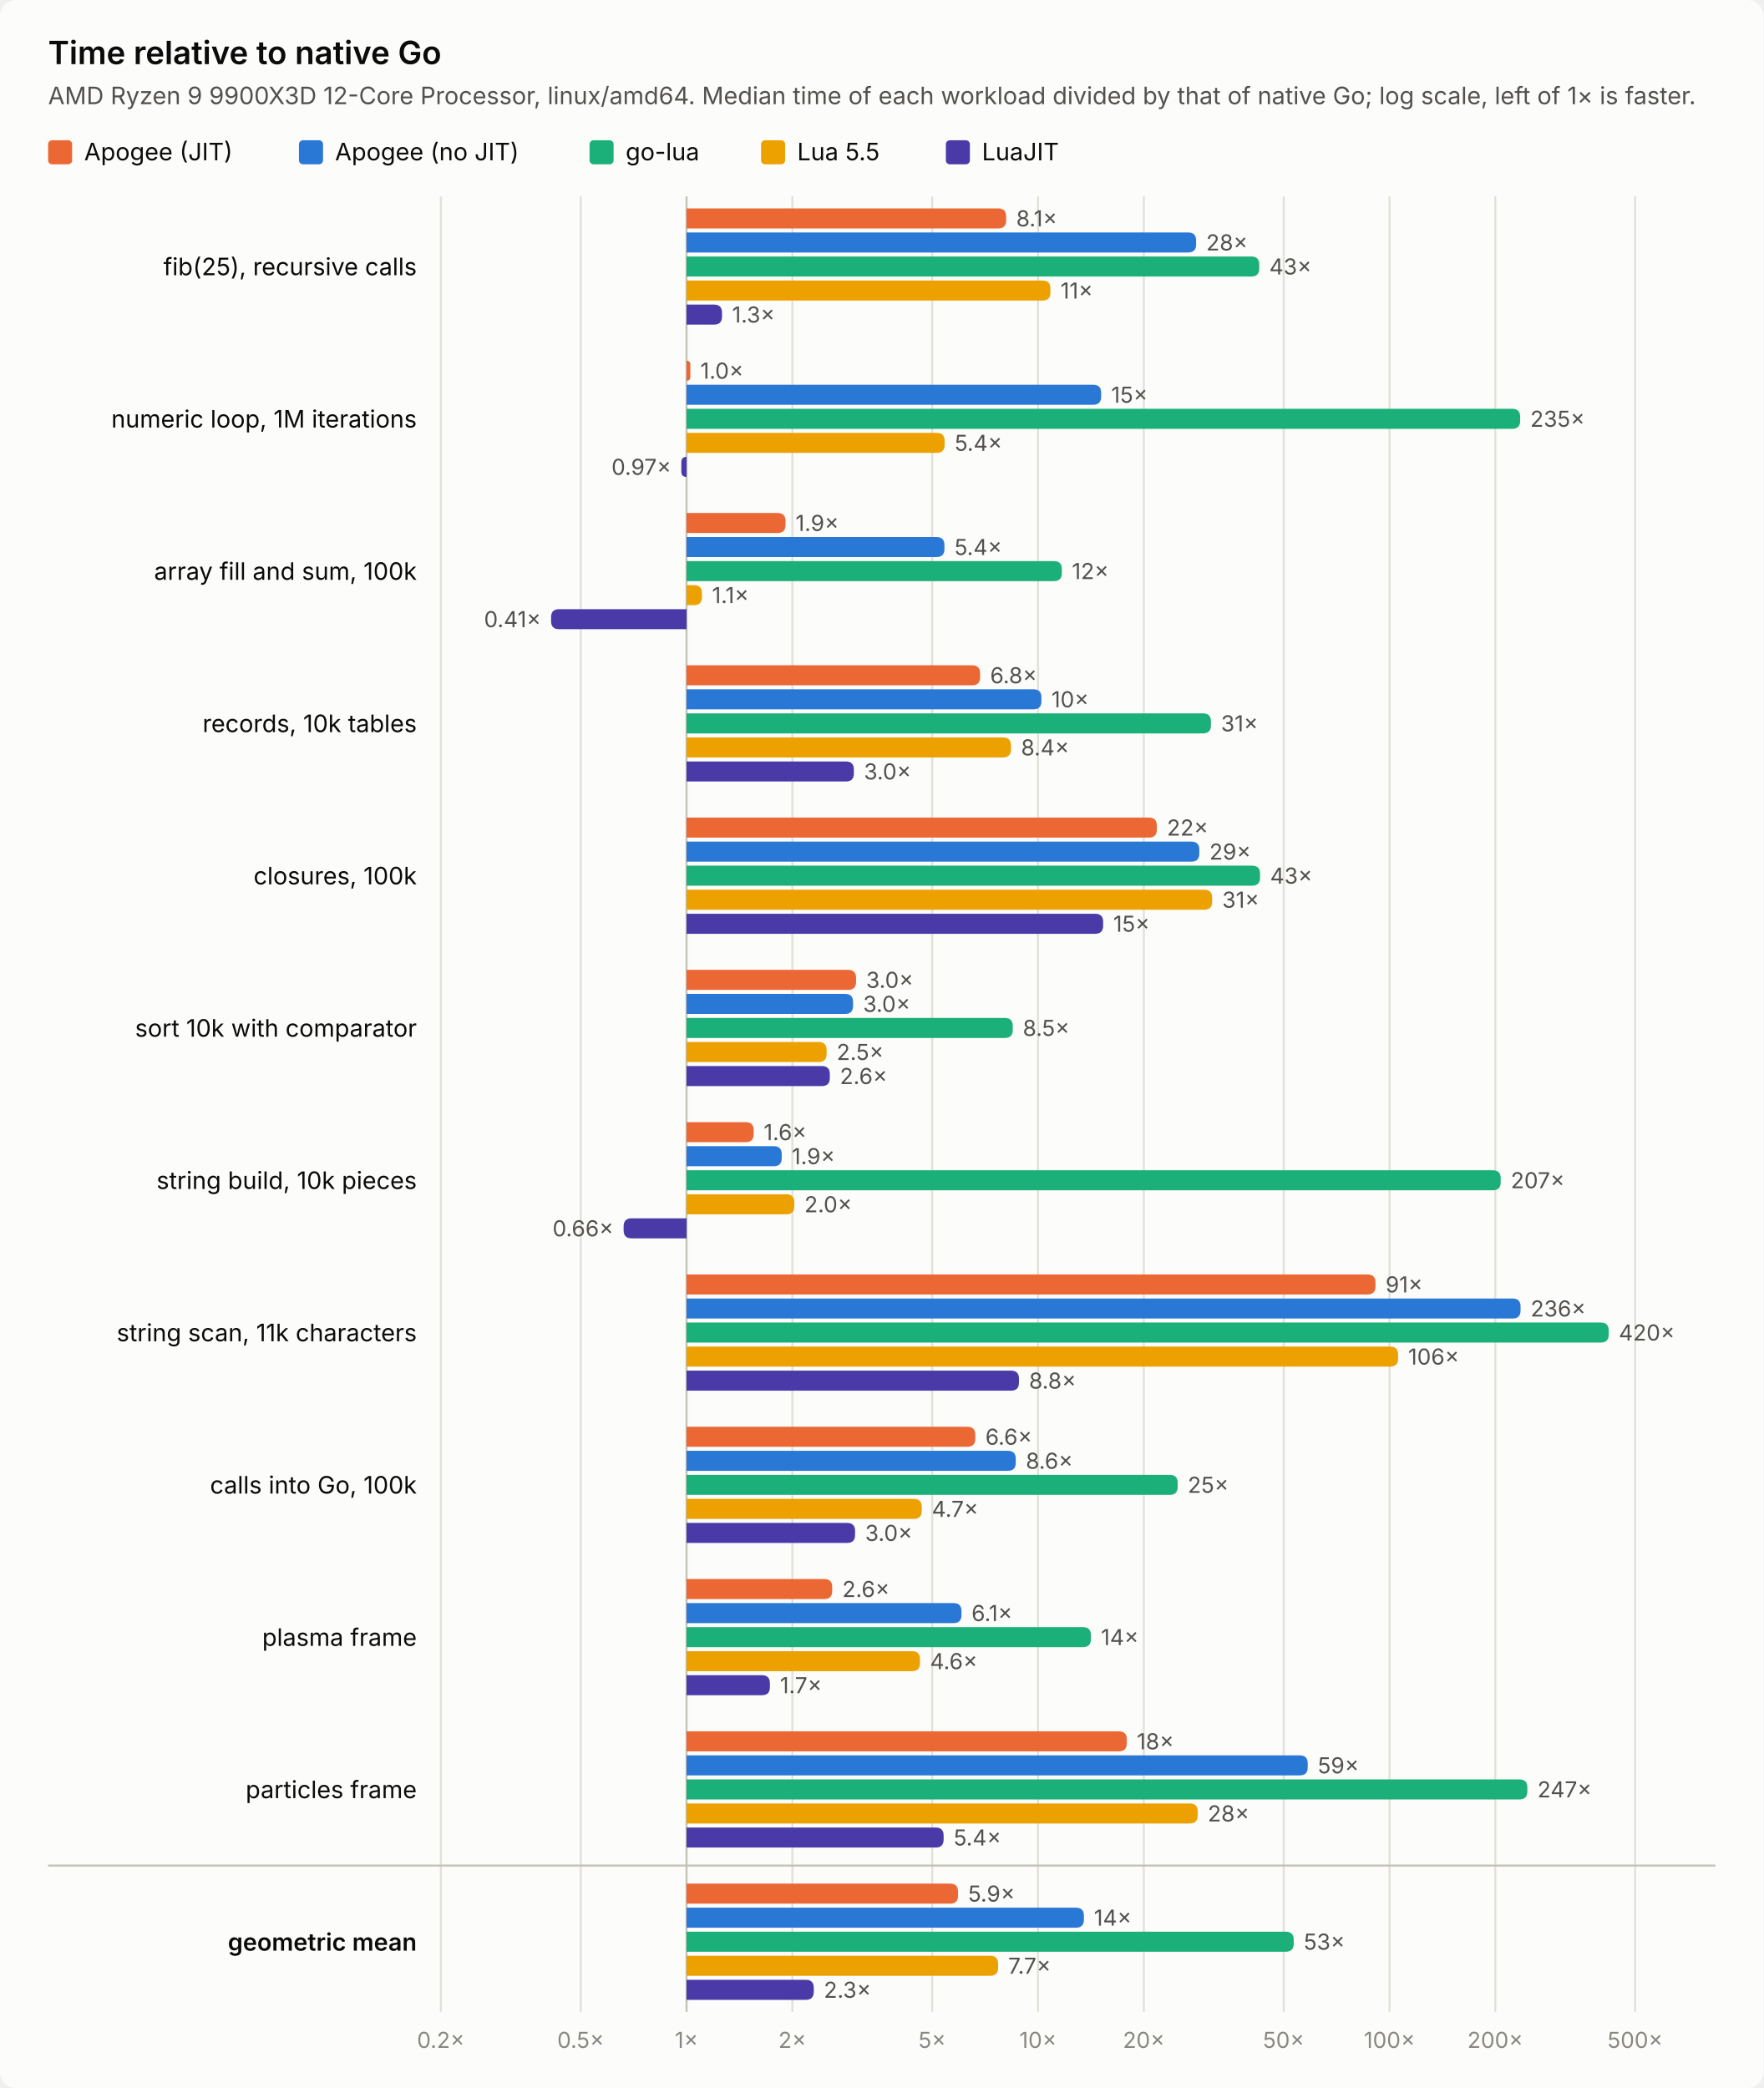
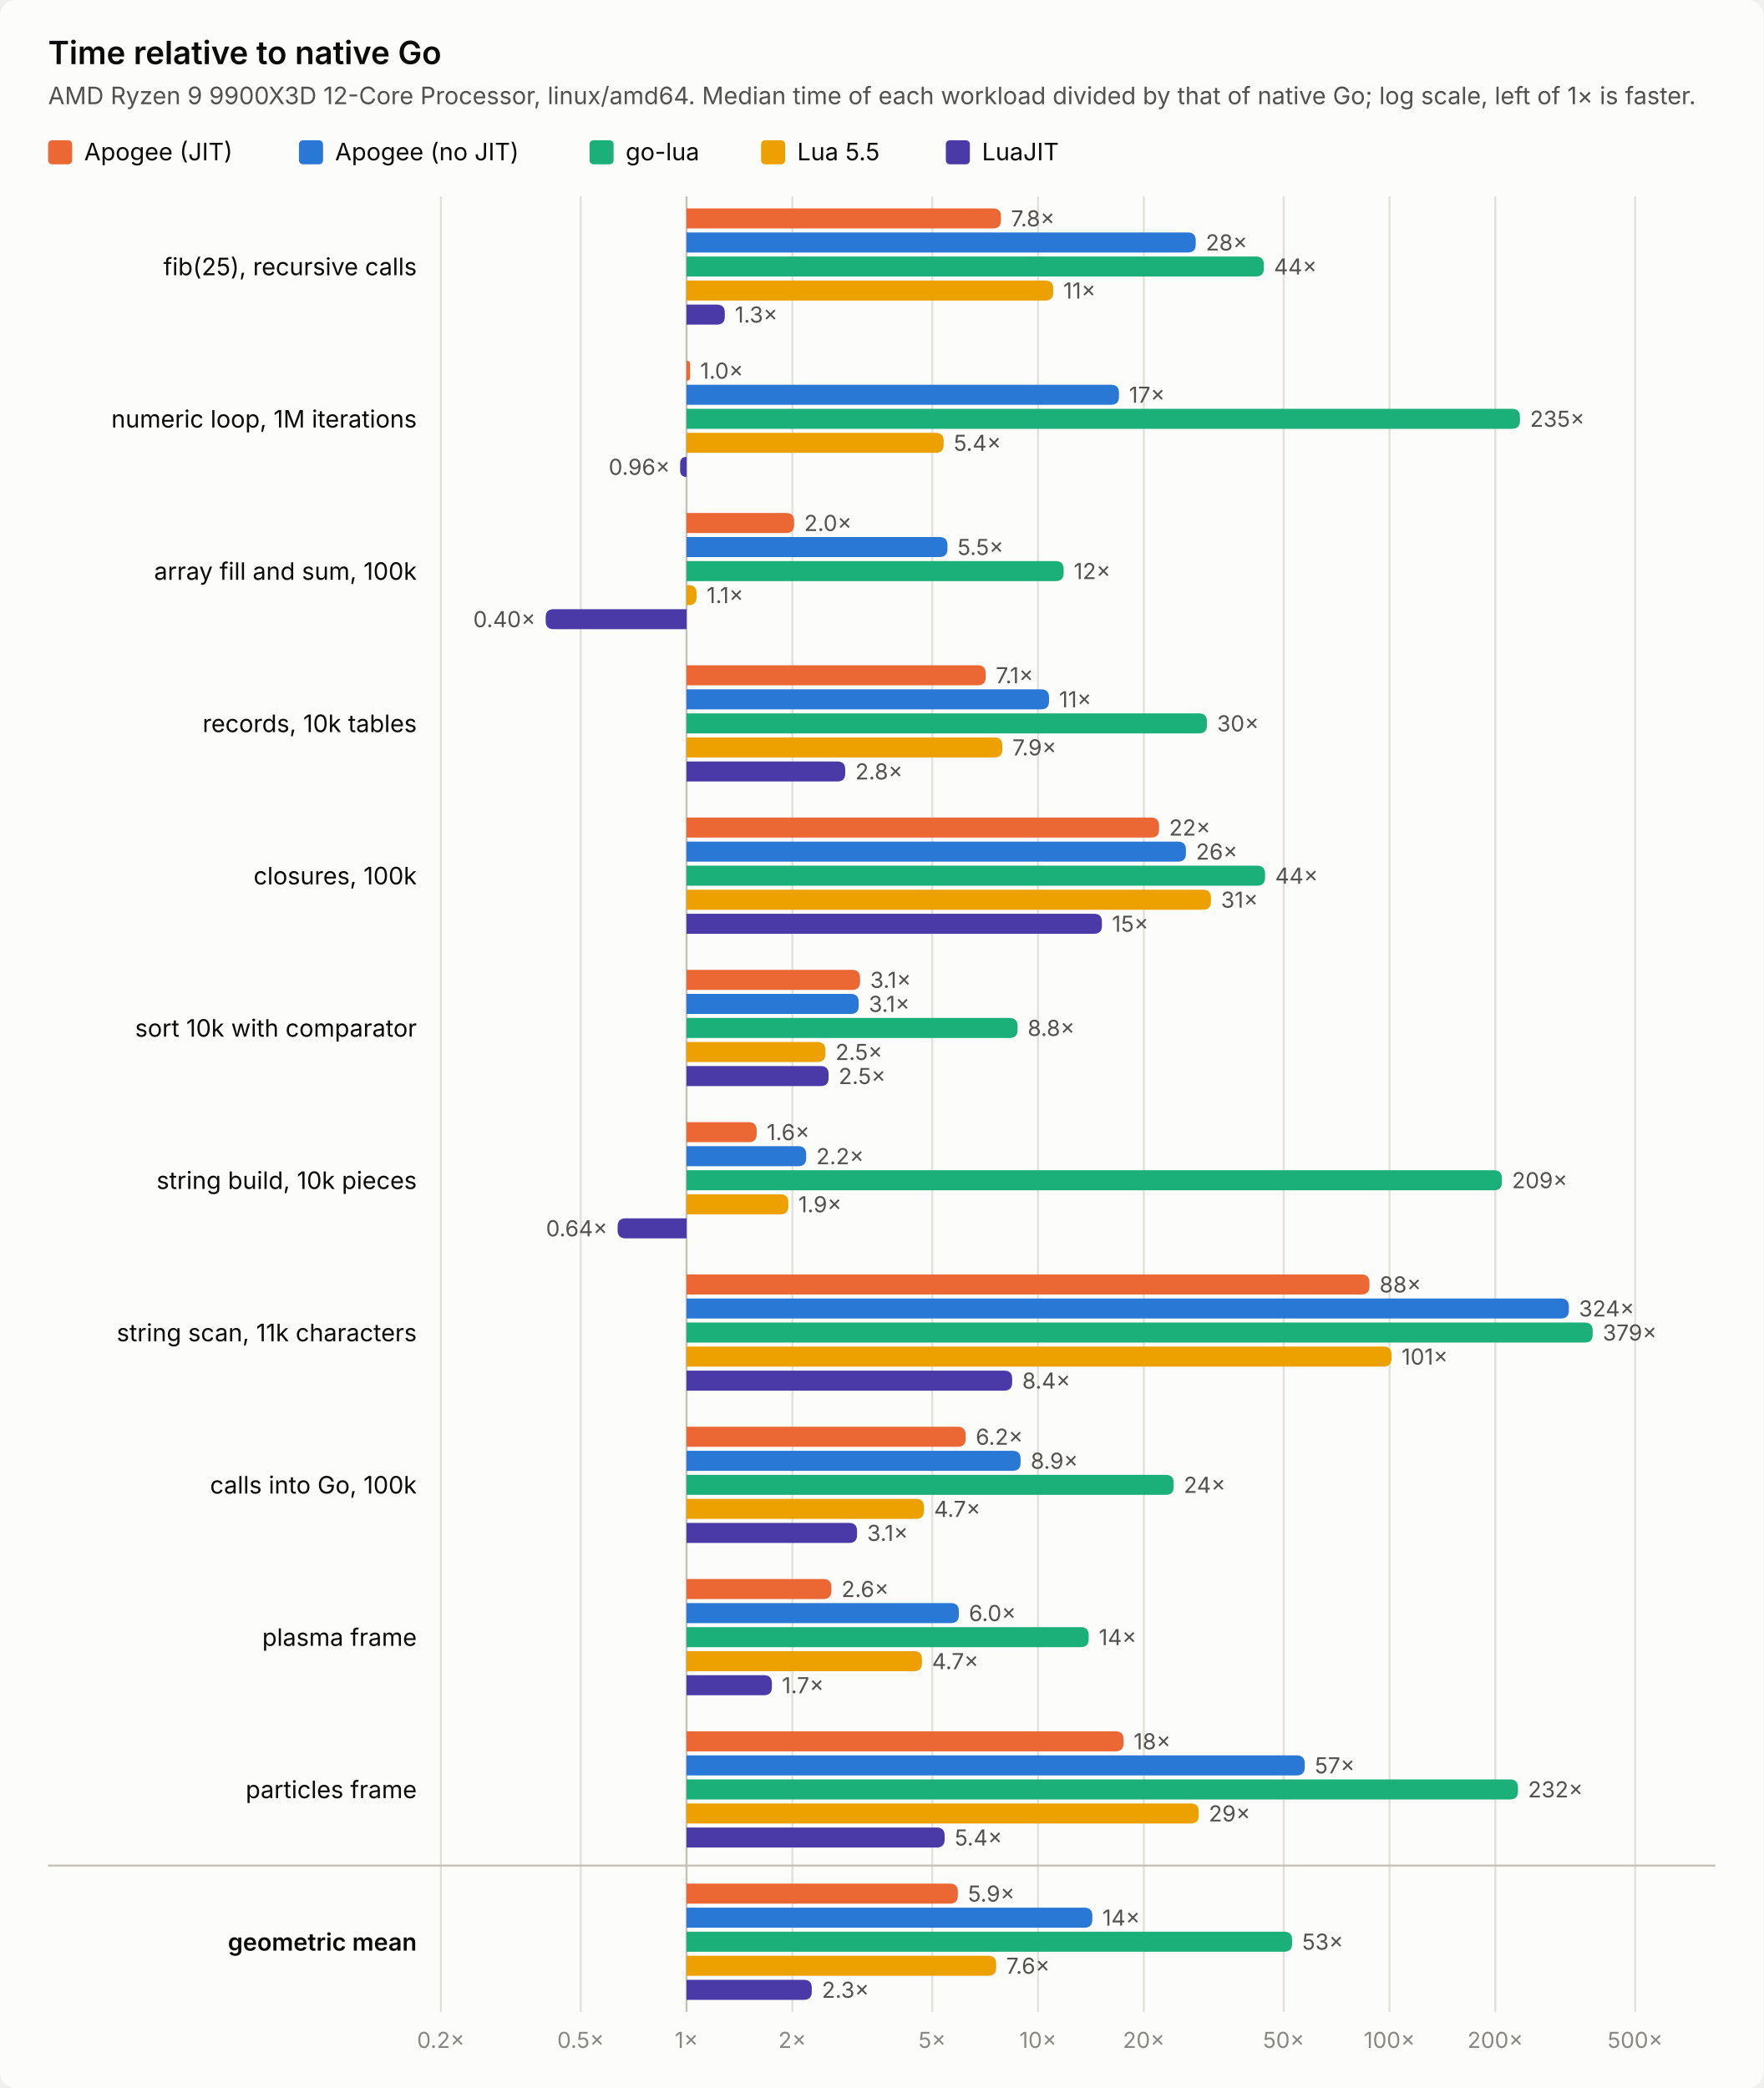
<svg xmlns="http://www.w3.org/2000/svg" viewBox="0 0 880 1042" width="880" height="1042" role="img" aria-labelledby="t d">
  <style>
text { font-family: system-ui, -apple-system, "Segoe UI", sans-serif; }
.bg { fill: #fcfcfb; }
.title { fill: #0b0b0b; font-size: 16px; font-weight: 600; }
.sub { fill: #52514e; font-size: 12px; }
.label { fill: #0b0b0b; font-size: 12px; }
.mean { font-weight: 600; }
.value { fill: #52514e; font-size: 11px; font-variant-numeric: tabular-nums; }
.tick { fill: #898781; font-size: 11px; font-variant-numeric: tabular-nums; }
.grid { stroke: #e1e0d9; stroke-width: 1; }
.base { stroke: #c3c2b7; stroke-width: 1; }
.s0 { fill: #2a78d6; } .s1 { fill: #eb6834; } .s2 { fill: #1baf7a; } .s3 { fill: #eda100; } .s4 { fill: #4a3aa7; }
@media (prefers-color-scheme: dark) {
  .bg { fill: #1a1a19; }
  .title, .label { fill: #ffffff; }
  .sub, .value { fill: #c3c2b7; }
  .grid { stroke: #2c2c2a; }
  .base { stroke: #383835; }
  .s0 { fill: #3987e5; } .s1 { fill: #d95926; } .s2 { fill: #199e70; } .s3 { fill: #c98500; } .s4 { fill: #9085e9; }
}
</style>
  <rect class="bg" width="880" height="1042" rx="8" />
  <text class="title" x="24" y="32">Time relative to native Go</text>
  <text class="sub" x="24" y="52">AMD Ryzen 9 9900X3D 12-Core Processor, linux/amd64. Median time of each workload divided by that of native Go; log scale, left of 1× is faster.</text>
  <rect class="s1" x="24" y="70" width="12" height="12" rx="2" />
  <text class="label" x="42" y="80">Apogee (JIT)</text>
  <rect class="s0" x="149.2" y="70" width="12" height="12" rx="2" />
  <text class="label" x="167.2" y="80">Apogee (no JIT)</text>
  <rect class="s2" x="294.2" y="70" width="12" height="12" rx="2" />
  <text class="label" x="312.2" y="80">go-lua</text>
  <rect class="s3" x="379.8" y="70" width="12" height="12" rx="2" />
  <text class="label" x="397.8" y="80">Lua 5.5</text>
  <rect class="s4" x="472" y="70" width="12" height="12" rx="2" />
  <text class="label" x="490" y="80">LuaJIT</text>
  <line class="grid" x1="220.0" x2="220.0" y1="98" y2="1004" />
  <text class="tick" x="220.0" y="1022" text-anchor="middle">0.2×</text>
  <line class="grid" x1="289.8" x2="289.8" y1="98" y2="1004" />
  <text class="tick" x="289.8" y="1022" text-anchor="middle">0.5×</text>
  <line class="base" x1="342.6" x2="342.6" y1="98" y2="1004" />
  <text class="tick" x="342.6" y="1022" text-anchor="middle">1×</text>
  <line class="grid" x1="395.4" x2="395.4" y1="98" y2="1004" />
  <text class="tick" x="395.4" y="1022" text-anchor="middle">2×</text>
  <line class="grid" x1="465.2" x2="465.2" y1="98" y2="1004" />
  <text class="tick" x="465.2" y="1022" text-anchor="middle">5×</text>
  <line class="grid" x1="518.0" x2="518.0" y1="98" y2="1004" />
  <text class="tick" x="518.0" y="1022" text-anchor="middle">10×</text>
  <line class="grid" x1="570.8" x2="570.8" y1="98" y2="1004" />
  <text class="tick" x="570.8" y="1022" text-anchor="middle">20×</text>
  <line class="grid" x1="640.6" x2="640.6" y1="98" y2="1004" />
  <text class="tick" x="640.6" y="1022" text-anchor="middle">50×</text>
  <line class="grid" x1="693.4" x2="693.4" y1="98" y2="1004" />
  <text class="tick" x="693.4" y="1022" text-anchor="middle">100×</text>
  <line class="grid" x1="746.2" x2="746.2" y1="98" y2="1004" />
  <text class="tick" x="746.2" y="1022" text-anchor="middle">200×</text>
  <line class="grid" x1="816.0" x2="816.0" y1="98" y2="1004" />
  <text class="tick" x="816.0" y="1022" text-anchor="middle">500×</text>
  <text class="label" x="208" y="133.0" text-anchor="end" dominant-baseline="middle">fib(25), recursive calls</text>
-   <path class="s1" d="M342.6 104.0H498.1Q502.1 104.0 502.1 108.0V110.0Q502.1 114.0 498.1 114.0H342.6Z" />
-   <text class="value" x="507.1" y="109.0" text-anchor="start" dominant-baseline="middle">8.1×</text>
-   <path class="s0" d="M342.6 116.0H592.9Q596.9 116.0 596.9 120.0V122.0Q596.9 126.0 592.9 126.0H342.6Z" />
-   <text class="value" x="601.9" y="121.0" text-anchor="start" dominant-baseline="middle">28×</text>
-   <path class="s2" d="M342.6 128.0H624.4Q628.4 128.0 628.4 132.0V134.0Q628.4 138.0 624.4 138.0H342.6Z" />
-   <text class="value" x="633.4" y="133.0" text-anchor="start" dominant-baseline="middle">43×</text>
-   <path class="s3" d="M342.6 140.0H520.2Q524.2 140.0 524.2 144.0V146.0Q524.2 150.0 520.2 150.0H342.6Z" />
-   <text class="value" x="529.2" y="145.0" text-anchor="start" dominant-baseline="middle">11×</text>
-   <path class="s4" d="M342.6 152.0H356.3Q360.3 152.0 360.3 156.0V158.0Q360.3 162.0 356.3 162.0H342.6Z" />
-   <text class="value" x="365.3" y="157.0" text-anchor="start" dominant-baseline="middle">1.3×</text>
+   <path class="s1" d="M342.6 104.0H495.5Q499.5 104.0 499.5 108.0V110.0Q499.5 114.0 495.5 114.0H342.6Z" />
+   <text class="value" x="504.5" y="109.0" text-anchor="start" dominant-baseline="middle">7.8×</text>
+   <path class="s0" d="M342.6 116.0H592.7Q596.7 116.0 596.7 120.0V122.0Q596.7 126.0 592.7 126.0H342.6Z" />
+   <text class="value" x="601.7" y="121.0" text-anchor="start" dominant-baseline="middle">28×</text>
+   <path class="s2" d="M342.6 128.0H626.7Q630.7 128.0 630.7 132.0V134.0Q630.7 138.0 626.7 138.0H342.6Z" />
+   <text class="value" x="635.7" y="133.0" text-anchor="start" dominant-baseline="middle">44×</text>
+   <path class="s3" d="M342.6 140.0H521.6Q525.6 140.0 525.6 144.0V146.0Q525.6 150.0 521.6 150.0H342.6Z" />
+   <text class="value" x="530.6" y="145.0" text-anchor="start" dominant-baseline="middle">11×</text>
+   <path class="s4" d="M342.6 152.0H357.7Q361.7 152.0 361.7 156.0V158.0Q361.7 162.0 357.7 162.0H342.6Z" />
+   <text class="value" x="366.7" y="157.0" text-anchor="start" dominant-baseline="middle">1.3×</text>
  <text class="label" x="208" y="209.0" text-anchor="end" dominant-baseline="middle">numeric loop, 1M iterations</text>
-   <path class="s1" d="M342.6 180.0H342.6Q344.5 180.0 344.5 181.9V188.1Q344.5 190.0 342.6 190.0H342.6Z" />
-   <text class="value" x="349.5" y="185.0" text-anchor="start" dominant-baseline="middle">1.0×</text>
-   <path class="s0" d="M342.6 192.0H545.5Q549.5 192.0 549.5 196.0V198.0Q549.5 202.0 545.5 202.0H342.6Z" />
-   <text class="value" x="554.5" y="197.0" text-anchor="start" dominant-baseline="middle">15×</text>
-   <path class="s2" d="M342.6 204.0H754.6Q758.6 204.0 758.6 208.0V210.0Q758.6 214.0 754.6 214.0H342.6Z" />
-   <text class="value" x="763.6" y="209.0" text-anchor="start" dominant-baseline="middle">235×</text>
-   <path class="s3" d="M342.6 216.0H467.4Q471.4 216.0 471.4 220.0V222.0Q471.4 226.0 467.4 226.0H342.6Z" />
-   <text class="value" x="476.4" y="221.0" text-anchor="start" dominant-baseline="middle">5.4×</text>
-   <path class="s4" d="M342.6 228.0H342.6Q340.0 228.0 340.0 230.6V235.4Q340.0 238.0 342.6 238.0H342.6Z" />
-   <text class="value" x="335.0" y="233.0" text-anchor="end" dominant-baseline="middle">0.97×</text>
+   <path class="s1" d="M342.6 180.0H342.6Q344.4 180.0 344.4 181.8V188.2Q344.4 190.0 342.6 190.0H342.6Z" />
+   <text class="value" x="349.4" y="185.0" text-anchor="start" dominant-baseline="middle">1.0×</text>
+   <path class="s0" d="M342.6 192.0H554.4Q558.4 192.0 558.4 196.0V198.0Q558.4 202.0 554.4 202.0H342.6Z" />
+   <text class="value" x="563.4" y="197.0" text-anchor="start" dominant-baseline="middle">17×</text>
+   <path class="s2" d="M342.6 204.0H754.5Q758.5 204.0 758.5 208.0V210.0Q758.5 214.0 754.5 214.0H342.6Z" />
+   <text class="value" x="763.5" y="209.0" text-anchor="start" dominant-baseline="middle">235×</text>
+   <path class="s3" d="M342.6 216.0H466.9Q470.9 216.0 470.9 220.0V222.0Q470.9 226.0 466.9 226.0H342.6Z" />
+   <text class="value" x="475.9" y="221.0" text-anchor="start" dominant-baseline="middle">5.4×</text>
+   <path class="s4" d="M342.6 228.0H342.6Q339.4 228.0 339.4 231.2V234.8Q339.4 238.0 342.6 238.0H342.6Z" />
+   <text class="value" x="334.4" y="233.0" text-anchor="end" dominant-baseline="middle">0.96×</text>
  <text class="label" x="208" y="285.0" text-anchor="end" dominant-baseline="middle">array fill and sum, 100k</text>
-   <path class="s1" d="M342.6 256.0H388.0Q392.0 256.0 392.0 260.0V262.0Q392.0 266.0 388.0 266.0H342.6Z" />
-   <text class="value" x="397.0" y="261.0" text-anchor="start" dominant-baseline="middle">1.9×</text>
-   <path class="s0" d="M342.6 268.0H467.3Q471.3 268.0 471.3 272.0V274.0Q471.3 278.0 467.3 278.0H342.6Z" />
-   <text class="value" x="476.3" y="273.0" text-anchor="start" dominant-baseline="middle">5.4×</text>
-   <path class="s2" d="M342.6 280.0H525.9Q529.9 280.0 529.9 284.0V286.0Q529.9 290.0 525.9 290.0H342.6Z" />
-   <text class="value" x="534.9" y="285.0" text-anchor="start" dominant-baseline="middle">12×</text>
-   <path class="s3" d="M342.6 292.0H346.3Q350.3 292.0 350.3 296.0V298.0Q350.3 302.0 346.3 302.0H342.6Z" />
-   <text class="value" x="355.3" y="297.0" text-anchor="start" dominant-baseline="middle">1.1×</text>
-   <path class="s4" d="M342.6 304.0H279.0Q275.0 304.0 275.0 308.0V310.0Q275.0 314.0 279.0 314.0H342.6Z" />
-   <text class="value" x="270.0" y="309.0" text-anchor="end" dominant-baseline="middle">0.41×</text>
+   <path class="s1" d="M342.6 256.0H392.3Q396.3 256.0 396.3 260.0V262.0Q396.3 266.0 392.3 266.0H342.6Z" />
+   <text class="value" x="401.3" y="261.0" text-anchor="start" dominant-baseline="middle">2.0×</text>
+   <path class="s0" d="M342.6 268.0H468.8Q472.8 268.0 472.8 272.0V274.0Q472.8 278.0 468.8 278.0H342.6Z" />
+   <text class="value" x="477.8" y="273.0" text-anchor="start" dominant-baseline="middle">5.5×</text>
+   <path class="s2" d="M342.6 280.0H526.8Q530.8 280.0 530.8 284.0V286.0Q530.8 290.0 526.8 290.0H342.6Z" />
+   <text class="value" x="535.8" y="285.0" text-anchor="start" dominant-baseline="middle">12×</text>
+   <path class="s3" d="M342.6 292.0H343.6Q347.6 292.0 347.6 296.0V298.0Q347.6 302.0 343.6 302.0H342.6Z" />
+   <text class="value" x="352.6" y="297.0" text-anchor="start" dominant-baseline="middle">1.1×</text>
+   <path class="s4" d="M342.6 304.0H276.3Q272.3 304.0 272.3 308.0V310.0Q272.3 314.0 276.3 314.0H342.6Z" />
+   <text class="value" x="267.3" y="309.0" text-anchor="end" dominant-baseline="middle">0.40×</text>
  <text class="label" x="208" y="361.0" text-anchor="end" dominant-baseline="middle">records, 10k tables</text>
-   <path class="s1" d="M342.6 332.0H485.1Q489.1 332.0 489.1 336.0V338.0Q489.1 342.0 485.1 342.0H342.6Z" />
-   <text class="value" x="494.1" y="337.0" text-anchor="start" dominant-baseline="middle">6.8×</text>
-   <path class="s0" d="M342.6 344.0H515.7Q519.7 344.0 519.7 348.0V350.0Q519.7 354.0 515.7 354.0H342.6Z" />
-   <text class="value" x="524.7" y="349.0" text-anchor="start" dominant-baseline="middle">10×</text>
-   <path class="s2" d="M342.6 356.0H600.3Q604.3 356.0 604.3 360.0V362.0Q604.3 366.0 600.3 366.0H342.6Z" />
-   <text class="value" x="609.3" y="361.0" text-anchor="start" dominant-baseline="middle">31×</text>
-   <path class="s3" d="M342.6 368.0H500.5Q504.5 368.0 504.5 372.0V374.0Q504.5 378.0 500.5 378.0H342.6Z" />
-   <text class="value" x="509.5" y="373.0" text-anchor="start" dominant-baseline="middle">8.4×</text>
-   <path class="s4" d="M342.6 380.0H422.1Q426.1 380.0 426.1 384.0V386.0Q426.1 390.0 422.1 390.0H342.6Z" />
-   <text class="value" x="431.1" y="385.0" text-anchor="start" dominant-baseline="middle">3.0×</text>
+   <path class="s1" d="M342.6 332.0H487.9Q491.9 332.0 491.9 336.0V338.0Q491.9 342.0 487.9 342.0H342.6Z" />
+   <text class="value" x="496.9" y="337.0" text-anchor="start" dominant-baseline="middle">7.1×</text>
+   <path class="s0" d="M342.6 344.0H519.5Q523.5 344.0 523.5 348.0V350.0Q523.5 354.0 519.5 354.0H342.6Z" />
+   <text class="value" x="528.5" y="349.0" text-anchor="start" dominant-baseline="middle">11×</text>
+   <path class="s2" d="M342.6 356.0H598.3Q602.3 356.0 602.3 360.0V362.0Q602.3 366.0 598.3 366.0H342.6Z" />
+   <text class="value" x="607.3" y="361.0" text-anchor="start" dominant-baseline="middle">30×</text>
+   <path class="s3" d="M342.6 368.0H496.2Q500.2 368.0 500.2 372.0V374.0Q500.2 378.0 496.2 378.0H342.6Z" />
+   <text class="value" x="505.2" y="373.0" text-anchor="start" dominant-baseline="middle">7.9×</text>
+   <path class="s4" d="M342.6 380.0H417.8Q421.8 380.0 421.8 384.0V386.0Q421.8 390.0 417.8 390.0H342.6Z" />
+   <text class="value" x="426.8" y="385.0" text-anchor="start" dominant-baseline="middle">2.8×</text>
  <text class="label" x="208" y="437.0" text-anchor="end" dominant-baseline="middle">closures, 100k</text>
-   <path class="s1" d="M342.6 408.0H573.3Q577.3 408.0 577.3 412.0V414.0Q577.3 418.0 573.3 418.0H342.6Z" />
-   <text class="value" x="582.3" y="413.0" text-anchor="start" dominant-baseline="middle">22×</text>
-   <path class="s0" d="M342.6 420.0H594.5Q598.5 420.0 598.5 424.0V426.0Q598.5 430.0 594.5 430.0H342.6Z" />
-   <text class="value" x="603.5" y="425.0" text-anchor="start" dominant-baseline="middle">29×</text>
-   <path class="s2" d="M342.6 432.0H624.8Q628.8 432.0 628.8 436.0V438.0Q628.8 442.0 624.8 442.0H342.6Z" />
-   <text class="value" x="633.8" y="437.0" text-anchor="start" dominant-baseline="middle">43×</text>
-   <path class="s3" d="M342.6 444.0H600.9Q604.9 444.0 604.9 448.0V450.0Q604.9 454.0 600.9 454.0H342.6Z" />
-   <text class="value" x="609.9" y="449.0" text-anchor="start" dominant-baseline="middle">31×</text>
-   <path class="s4" d="M342.6 456.0H546.5Q550.5 456.0 550.5 460.0V462.0Q550.5 466.0 546.5 466.0H342.6Z" />
-   <text class="value" x="555.5" y="461.0" text-anchor="start" dominant-baseline="middle">15×</text>
+   <path class="s1" d="M342.6 408.0H574.4Q578.4 408.0 578.4 412.0V414.0Q578.4 418.0 574.4 418.0H342.6Z" />
+   <text class="value" x="583.4" y="413.0" text-anchor="start" dominant-baseline="middle">22×</text>
+   <path class="s0" d="M342.6 420.0H587.8Q591.8 420.0 591.8 424.0V426.0Q591.8 430.0 587.8 430.0H342.6Z" />
+   <text class="value" x="596.8" y="425.0" text-anchor="start" dominant-baseline="middle">26×</text>
+   <path class="s2" d="M342.6 432.0H627.3Q631.3 432.0 631.3 436.0V438.0Q631.3 442.0 627.3 442.0H342.6Z" />
+   <text class="value" x="636.3" y="437.0" text-anchor="start" dominant-baseline="middle">44×</text>
+   <path class="s3" d="M342.6 444.0H600.3Q604.3 444.0 604.3 448.0V450.0Q604.3 454.0 600.3 454.0H342.6Z" />
+   <text class="value" x="609.3" y="449.0" text-anchor="start" dominant-baseline="middle">31×</text>
+   <path class="s4" d="M342.6 456.0H545.9Q549.9 456.0 549.9 460.0V462.0Q549.9 466.0 545.9 466.0H342.6Z" />
+   <text class="value" x="554.9" y="461.0" text-anchor="start" dominant-baseline="middle">15×</text>
  <text class="label" x="208" y="513.0" text-anchor="end" dominant-baseline="middle">sort 10k with comparator</text>
-   <path class="s1" d="M342.6 484.0H423.2Q427.2 484.0 427.2 488.0V490.0Q427.2 494.0 423.2 494.0H342.6Z" />
-   <text class="value" x="432.2" y="489.0" text-anchor="start" dominant-baseline="middle">3.0×</text>
-   <path class="s0" d="M342.6 496.0H421.7Q425.7 496.0 425.7 500.0V502.0Q425.7 506.0 421.7 506.0H342.6Z" />
-   <text class="value" x="430.7" y="501.0" text-anchor="start" dominant-baseline="middle">3.0×</text>
-   <path class="s2" d="M342.6 508.0H501.4Q505.4 508.0 505.4 512.0V514.0Q505.4 518.0 501.4 518.0H342.6Z" />
-   <text class="value" x="510.4" y="513.0" text-anchor="start" dominant-baseline="middle">8.5×</text>
-   <path class="s3" d="M342.6 520.0H408.5Q412.5 520.0 412.5 524.0V526.0Q412.5 530.0 408.5 530.0H342.6Z" />
-   <text class="value" x="417.5" y="525.0" text-anchor="start" dominant-baseline="middle">2.5×</text>
-   <path class="s4" d="M342.6 532.0H410.1Q414.1 532.0 414.1 536.0V538.0Q414.1 542.0 410.1 542.0H342.6Z" />
-   <text class="value" x="419.1" y="537.0" text-anchor="start" dominant-baseline="middle">2.6×</text>
+   <path class="s1" d="M342.6 484.0H425.2Q429.2 484.0 429.2 488.0V490.0Q429.2 494.0 425.2 494.0H342.6Z" />
+   <text class="value" x="434.2" y="489.0" text-anchor="start" dominant-baseline="middle">3.1×</text>
+   <path class="s0" d="M342.6 496.0H424.5Q428.5 496.0 428.5 500.0V502.0Q428.5 506.0 424.5 506.0H342.6Z" />
+   <text class="value" x="433.5" y="501.0" text-anchor="start" dominant-baseline="middle">3.1×</text>
+   <path class="s2" d="M342.6 508.0H503.8Q507.8 508.0 507.8 512.0V514.0Q507.8 518.0 503.8 518.0H342.6Z" />
+   <text class="value" x="512.8" y="513.0" text-anchor="start" dominant-baseline="middle">8.8×</text>
+   <path class="s3" d="M342.6 520.0H407.9Q411.9 520.0 411.9 524.0V526.0Q411.9 530.0 407.9 530.0H342.6Z" />
+   <text class="value" x="416.9" y="525.0" text-anchor="start" dominant-baseline="middle">2.5×</text>
+   <path class="s4" d="M342.6 532.0H409.5Q413.5 532.0 413.5 536.0V538.0Q413.5 542.0 409.5 542.0H342.6Z" />
+   <text class="value" x="418.5" y="537.0" text-anchor="start" dominant-baseline="middle">2.5×</text>
  <text class="label" x="208" y="589.0" text-anchor="end" dominant-baseline="middle">string build, 10k pieces</text>
-   <path class="s1" d="M342.6 560.0H372.1Q376.1 560.0 376.1 564.0V566.0Q376.1 570.0 372.1 570.0H342.6Z" />
-   <text class="value" x="381.1" y="565.0" text-anchor="start" dominant-baseline="middle">1.6×</text>
-   <path class="s0" d="M342.6 572.0H386.1Q390.1 572.0 390.1 576.0V578.0Q390.1 582.0 386.1 582.0H342.6Z" />
-   <text class="value" x="395.1" y="577.0" text-anchor="start" dominant-baseline="middle">1.9×</text>
-   <path class="s2" d="M342.6 584.0H744.9Q748.9 584.0 748.9 588.0V590.0Q748.9 594.0 744.9 594.0H342.6Z" />
-   <text class="value" x="753.9" y="589.0" text-anchor="start" dominant-baseline="middle">207×</text>
-   <path class="s3" d="M342.6 596.0H392.4Q396.4 596.0 396.4 600.0V602.0Q396.4 606.0 392.4 606.0H342.6Z" />
-   <text class="value" x="401.4" y="601.0" text-anchor="start" dominant-baseline="middle">2.0×</text>
-   <path class="s4" d="M342.6 608.0H315.2Q311.2 608.0 311.2 612.0V614.0Q311.2 618.0 315.2 618.0H342.6Z" />
-   <text class="value" x="306.2" y="613.0" text-anchor="end" dominant-baseline="middle">0.66×</text>
+   <path class="s1" d="M342.6 560.0H373.6Q377.6 560.0 377.6 564.0V566.0Q377.6 570.0 373.6 570.0H342.6Z" />
+   <text class="value" x="382.6" y="565.0" text-anchor="start" dominant-baseline="middle">1.6×</text>
+   <path class="s0" d="M342.6 572.0H398.3Q402.3 572.0 402.3 576.0V578.0Q402.3 582.0 398.3 582.0H342.6Z" />
+   <text class="value" x="407.3" y="577.0" text-anchor="start" dominant-baseline="middle">2.2×</text>
+   <path class="s2" d="M342.6 584.0H745.5Q749.5 584.0 749.5 588.0V590.0Q749.5 594.0 745.5 594.0H342.6Z" />
+   <text class="value" x="754.5" y="589.0" text-anchor="start" dominant-baseline="middle">209×</text>
+   <path class="s3" d="M342.6 596.0H389.4Q393.4 596.0 393.4 600.0V602.0Q393.4 606.0 389.4 606.0H342.6Z" />
+   <text class="value" x="398.4" y="601.0" text-anchor="start" dominant-baseline="middle">1.9×</text>
+   <path class="s4" d="M342.6 608.0H312.2Q308.2 608.0 308.2 612.0V614.0Q308.2 618.0 312.2 618.0H342.6Z" />
+   <text class="value" x="303.2" y="613.0" text-anchor="end" dominant-baseline="middle">0.64×</text>
  <text class="label" x="208" y="665.0" text-anchor="end" dominant-baseline="middle">string scan, 11k characters</text>
-   <path class="s1" d="M342.6 636.0H682.4Q686.4 636.0 686.4 640.0V642.0Q686.4 646.0 682.4 646.0H342.6Z" />
-   <text class="value" x="691.4" y="641.0" text-anchor="start" dominant-baseline="middle">91×</text>
-   <path class="s0" d="M342.6 648.0H754.8Q758.8 648.0 758.8 652.0V654.0Q758.8 658.0 754.8 658.0H342.6Z" />
-   <text class="value" x="763.8" y="653.0" text-anchor="start" dominant-baseline="middle">236×</text>
-   <path class="s2" d="M342.6 660.0H798.8Q802.8 660.0 802.8 664.0V666.0Q802.8 670.0 798.8 670.0H342.6Z" />
-   <text class="value" x="807.8" y="665.0" text-anchor="start" dominant-baseline="middle">420×</text>
-   <path class="s3" d="M342.6 672.0H693.7Q697.7 672.0 697.7 676.0V678.0Q697.7 682.0 693.7 682.0H342.6Z" />
-   <text class="value" x="702.7" y="677.0" text-anchor="start" dominant-baseline="middle">106×</text>
-   <path class="s4" d="M342.6 684.0H504.5Q508.5 684.0 508.5 688.0V690.0Q508.5 694.0 504.5 694.0H342.6Z" />
-   <text class="value" x="513.5" y="689.0" text-anchor="start" dominant-baseline="middle">8.8×</text>
+   <path class="s1" d="M342.6 636.0H679.4Q683.4 636.0 683.4 640.0V642.0Q683.4 646.0 679.4 646.0H342.6Z" />
+   <text class="value" x="688.4" y="641.0" text-anchor="start" dominant-baseline="middle">88×</text>
+   <path class="s0" d="M342.6 648.0H778.9Q782.9 648.0 782.9 652.0V654.0Q782.9 658.0 778.9 658.0H342.6Z" />
+   <text class="value" x="787.9" y="653.0" text-anchor="start" dominant-baseline="middle">324×</text>
+   <path class="s2" d="M342.6 660.0H790.8Q794.8 660.0 794.8 664.0V666.0Q794.8 670.0 790.8 670.0H342.6Z" />
+   <text class="value" x="799.8" y="665.0" text-anchor="start" dominant-baseline="middle">379×</text>
+   <path class="s3" d="M342.6 672.0H690.4Q694.4 672.0 694.4 676.0V678.0Q694.4 682.0 690.4 682.0H342.6Z" />
+   <text class="value" x="699.4" y="677.0" text-anchor="start" dominant-baseline="middle">101×</text>
+   <path class="s4" d="M342.6 684.0H501.1Q505.1 684.0 505.1 688.0V690.0Q505.1 694.0 501.1 694.0H342.6Z" />
+   <text class="value" x="510.1" y="689.0" text-anchor="start" dominant-baseline="middle">8.4×</text>
  <text class="label" x="208" y="741.0" text-anchor="end" dominant-baseline="middle">calls into Go, 100k</text>
-   <path class="s1" d="M342.6 712.0H482.7Q486.7 712.0 486.7 716.0V718.0Q486.7 722.0 482.7 722.0H342.6Z" />
-   <text class="value" x="491.7" y="717.0" text-anchor="start" dominant-baseline="middle">6.6×</text>
-   <path class="s0" d="M342.6 724.0H502.9Q506.9 724.0 506.9 728.0V730.0Q506.9 734.0 502.9 734.0H342.6Z" />
-   <text class="value" x="511.9" y="729.0" text-anchor="start" dominant-baseline="middle">8.6×</text>
-   <path class="s2" d="M342.6 736.0H583.7Q587.7 736.0 587.7 740.0V742.0Q587.7 746.0 583.7 746.0H342.6Z" />
-   <text class="value" x="592.7" y="741.0" text-anchor="start" dominant-baseline="middle">25×</text>
-   <path class="s3" d="M342.6 748.0H456.0Q460.0 748.0 460.0 752.0V754.0Q460.0 758.0 456.0 758.0H342.6Z" />
-   <text class="value" x="465.0" y="753.0" text-anchor="start" dominant-baseline="middle">4.7×</text>
-   <path class="s4" d="M342.6 760.0H422.7Q426.7 760.0 426.7 764.0V766.0Q426.7 770.0 422.7 770.0H342.6Z" />
-   <text class="value" x="431.7" y="765.0" text-anchor="start" dominant-baseline="middle">3.0×</text>
+   <path class="s1" d="M342.6 712.0H477.9Q481.9 712.0 481.9 716.0V718.0Q481.9 722.0 477.9 722.0H342.6Z" />
+   <text class="value" x="486.9" y="717.0" text-anchor="start" dominant-baseline="middle">6.2×</text>
+   <path class="s0" d="M342.6 724.0H505.3Q509.3 724.0 509.3 728.0V730.0Q509.3 734.0 505.3 734.0H342.6Z" />
+   <text class="value" x="514.3" y="729.0" text-anchor="start" dominant-baseline="middle">8.9×</text>
+   <path class="s2" d="M342.6 736.0H581.7Q585.7 736.0 585.7 740.0V742.0Q585.7 746.0 581.7 746.0H342.6Z" />
+   <text class="value" x="590.7" y="741.0" text-anchor="start" dominant-baseline="middle">24×</text>
+   <path class="s3" d="M342.6 748.0H457.1Q461.1 748.0 461.1 752.0V754.0Q461.1 758.0 457.1 758.0H342.6Z" />
+   <text class="value" x="466.1" y="753.0" text-anchor="start" dominant-baseline="middle">4.7×</text>
+   <path class="s4" d="M342.6 760.0H423.7Q427.7 760.0 427.7 764.0V766.0Q427.7 770.0 423.7 770.0H342.6Z" />
+   <text class="value" x="432.7" y="765.0" text-anchor="start" dominant-baseline="middle">3.1×</text>
  <text class="label" x="208" y="817.0" text-anchor="end" dominant-baseline="middle">plasma frame</text>
-   <path class="s1" d="M342.6 788.0H411.3Q415.3 788.0 415.3 792.0V794.0Q415.3 798.0 411.3 798.0H342.6Z" />
-   <text class="value" x="420.3" y="793.0" text-anchor="start" dominant-baseline="middle">2.6×</text>
-   <path class="s0" d="M342.6 800.0H475.8Q479.8 800.0 479.8 804.0V806.0Q479.8 810.0 475.8 810.0H342.6Z" />
-   <text class="value" x="484.8" y="805.0" text-anchor="start" dominant-baseline="middle">6.1×</text>
-   <path class="s2" d="M342.6 812.0H540.4Q544.4 812.0 544.4 816.0V818.0Q544.4 822.0 540.4 822.0H342.6Z" />
-   <text class="value" x="549.4" y="817.0" text-anchor="start" dominant-baseline="middle">14×</text>
-   <path class="s3" d="M342.6 824.0H455.1Q459.1 824.0 459.1 828.0V830.0Q459.1 834.0 455.1 834.0H342.6Z" />
-   <text class="value" x="464.1" y="829.0" text-anchor="start" dominant-baseline="middle">4.6×</text>
-   <path class="s4" d="M342.6 836.0H380.2Q384.2 836.0 384.2 840.0V842.0Q384.2 846.0 380.2 846.0H342.6Z" />
-   <text class="value" x="389.2" y="841.0" text-anchor="start" dominant-baseline="middle">1.7×</text>
+   <path class="s1" d="M342.6 788.0H410.9Q414.9 788.0 414.9 792.0V794.0Q414.9 798.0 410.9 798.0H342.6Z" />
+   <text class="value" x="419.9" y="793.0" text-anchor="start" dominant-baseline="middle">2.6×</text>
+   <path class="s0" d="M342.6 800.0H474.5Q478.5 800.0 478.5 804.0V806.0Q478.5 810.0 474.5 810.0H342.6Z" />
+   <text class="value" x="483.5" y="805.0" text-anchor="start" dominant-baseline="middle">6.0×</text>
+   <path class="s2" d="M342.6 812.0H539.3Q543.3 812.0 543.3 816.0V818.0Q543.3 822.0 539.3 822.0H342.6Z" />
+   <text class="value" x="548.3" y="817.0" text-anchor="start" dominant-baseline="middle">14×</text>
+   <path class="s3" d="M342.6 824.0H456.1Q460.1 824.0 460.1 828.0V830.0Q460.1 834.0 456.1 834.0H342.6Z" />
+   <text class="value" x="465.1" y="829.0" text-anchor="start" dominant-baseline="middle">4.7×</text>
+   <path class="s4" d="M342.6 836.0H381.2Q385.2 836.0 385.2 840.0V842.0Q385.2 846.0 381.2 846.0H342.6Z" />
+   <text class="value" x="390.2" y="841.0" text-anchor="start" dominant-baseline="middle">1.7×</text>
  <text class="label" x="208" y="893.0" text-anchor="end" dominant-baseline="middle">particles frame</text>
-   <path class="s1" d="M342.6 864.0H558.3Q562.3 864.0 562.3 868.0V870.0Q562.3 874.0 558.3 874.0H342.6Z" />
-   <text class="value" x="567.3" y="869.0" text-anchor="start" dominant-baseline="middle">18×</text>
-   <path class="s0" d="M342.6 876.0H648.6Q652.6 876.0 652.6 880.0V882.0Q652.6 886.0 648.6 886.0H342.6Z" />
-   <text class="value" x="657.6" y="881.0" text-anchor="start" dominant-baseline="middle">59×</text>
-   <path class="s2" d="M342.6 888.0H758.2Q762.2 888.0 762.2 892.0V894.0Q762.2 898.0 758.2 898.0H342.6Z" />
-   <text class="value" x="767.2" y="893.0" text-anchor="start" dominant-baseline="middle">247×</text>
-   <path class="s3" d="M342.6 900.0H593.7Q597.7 900.0 597.7 904.0V906.0Q597.7 910.0 593.7 910.0H342.6Z" />
-   <text class="value" x="602.7" y="905.0" text-anchor="start" dominant-baseline="middle">28×</text>
-   <path class="s4" d="M342.6 912.0H466.9Q470.9 912.0 470.9 916.0V918.0Q470.9 922.0 466.9 922.0H342.6Z" />
-   <text class="value" x="475.9" y="917.0" text-anchor="start" dominant-baseline="middle">5.4×</text>
+   <path class="s1" d="M342.6 864.0H556.7Q560.7 864.0 560.7 868.0V870.0Q560.7 874.0 556.7 874.0H342.6Z" />
+   <text class="value" x="565.7" y="869.0" text-anchor="start" dominant-baseline="middle">18×</text>
+   <path class="s0" d="M342.6 876.0H647.1Q651.1 876.0 651.1 880.0V882.0Q651.1 886.0 647.1 886.0H342.6Z" />
+   <text class="value" x="656.1" y="881.0" text-anchor="start" dominant-baseline="middle">57×</text>
+   <path class="s2" d="M342.6 888.0H753.5Q757.5 888.0 757.5 892.0V894.0Q757.5 898.0 753.5 898.0H342.6Z" />
+   <text class="value" x="762.5" y="893.0" text-anchor="start" dominant-baseline="middle">232×</text>
+   <path class="s3" d="M342.6 900.0H594.2Q598.2 900.0 598.2 904.0V906.0Q598.2 910.0 594.2 910.0H342.6Z" />
+   <text class="value" x="603.2" y="905.0" text-anchor="start" dominant-baseline="middle">29×</text>
+   <path class="s4" d="M342.6 912.0H467.4Q471.4 912.0 471.4 916.0V918.0Q471.4 922.0 467.4 922.0H342.6Z" />
+   <text class="value" x="476.4" y="917.0" text-anchor="start" dominant-baseline="middle">5.4×</text>
  <line class="base" x1="24" x2="856" y1="931.0" y2="931.0" />
  <text class="label mean" x="208" y="969.0" text-anchor="end" dominant-baseline="middle">geometric mean</text>
-   <path class="s1" d="M342.6 940.0H474.1Q478.1 940.0 478.1 944.0V946.0Q478.1 950.0 474.1 950.0H342.6Z" />
-   <text class="value" x="483.1" y="945.0" text-anchor="start" dominant-baseline="middle">5.9×</text>
-   <path class="s0" d="M342.6 952.0H536.9Q540.9 952.0 540.9 956.0V958.0Q540.9 962.0 536.9 962.0H342.6Z" />
-   <text class="value" x="545.9" y="957.0" text-anchor="start" dominant-baseline="middle">14×</text>
-   <path class="s2" d="M342.6 964.0H641.6Q645.6 964.0 645.6 968.0V970.0Q645.6 974.0 641.6 974.0H342.6Z" />
-   <text class="value" x="650.6" y="969.0" text-anchor="start" dominant-baseline="middle">53×</text>
-   <path class="s3" d="M342.6 976.0H494.1Q498.1 976.0 498.1 980.0V982.0Q498.1 986.0 494.1 986.0H342.6Z" />
-   <text class="value" x="503.1" y="981.0" text-anchor="start" dominant-baseline="middle">7.7×</text>
-   <path class="s4" d="M342.6 988.0H402.1Q406.1 988.0 406.1 992.0V994.0Q406.1 998.0 402.1 998.0H342.6Z" />
-   <text class="value" x="411.1" y="993.0" text-anchor="start" dominant-baseline="middle">2.3×</text>
+   <path class="s1" d="M342.6 940.0H474.0Q478.0 940.0 478.0 944.0V946.0Q478.0 950.0 474.0 950.0H342.6Z" />
+   <text class="value" x="483.0" y="945.0" text-anchor="start" dominant-baseline="middle">5.9×</text>
+   <path class="s0" d="M342.6 952.0H541.1Q545.1 952.0 545.1 956.0V958.0Q545.1 962.0 541.1 962.0H342.6Z" />
+   <text class="value" x="550.1" y="957.0" text-anchor="start" dominant-baseline="middle">14×</text>
+   <path class="s2" d="M342.6 964.0H640.8Q644.8 964.0 644.8 968.0V970.0Q644.8 974.0 640.8 974.0H342.6Z" />
+   <text class="value" x="649.8" y="969.0" text-anchor="start" dominant-baseline="middle">53×</text>
+   <path class="s3" d="M342.6 976.0H493.1Q497.1 976.0 497.1 980.0V982.0Q497.1 986.0 493.1 986.0H342.6Z" />
+   <text class="value" x="502.1" y="981.0" text-anchor="start" dominant-baseline="middle">7.6×</text>
+   <path class="s4" d="M342.6 988.0H401.1Q405.1 988.0 405.1 992.0V994.0Q405.1 998.0 401.1 998.0H342.6Z" />
+   <text class="value" x="410.1" y="993.0" text-anchor="start" dominant-baseline="middle">2.3×</text>
</svg>
